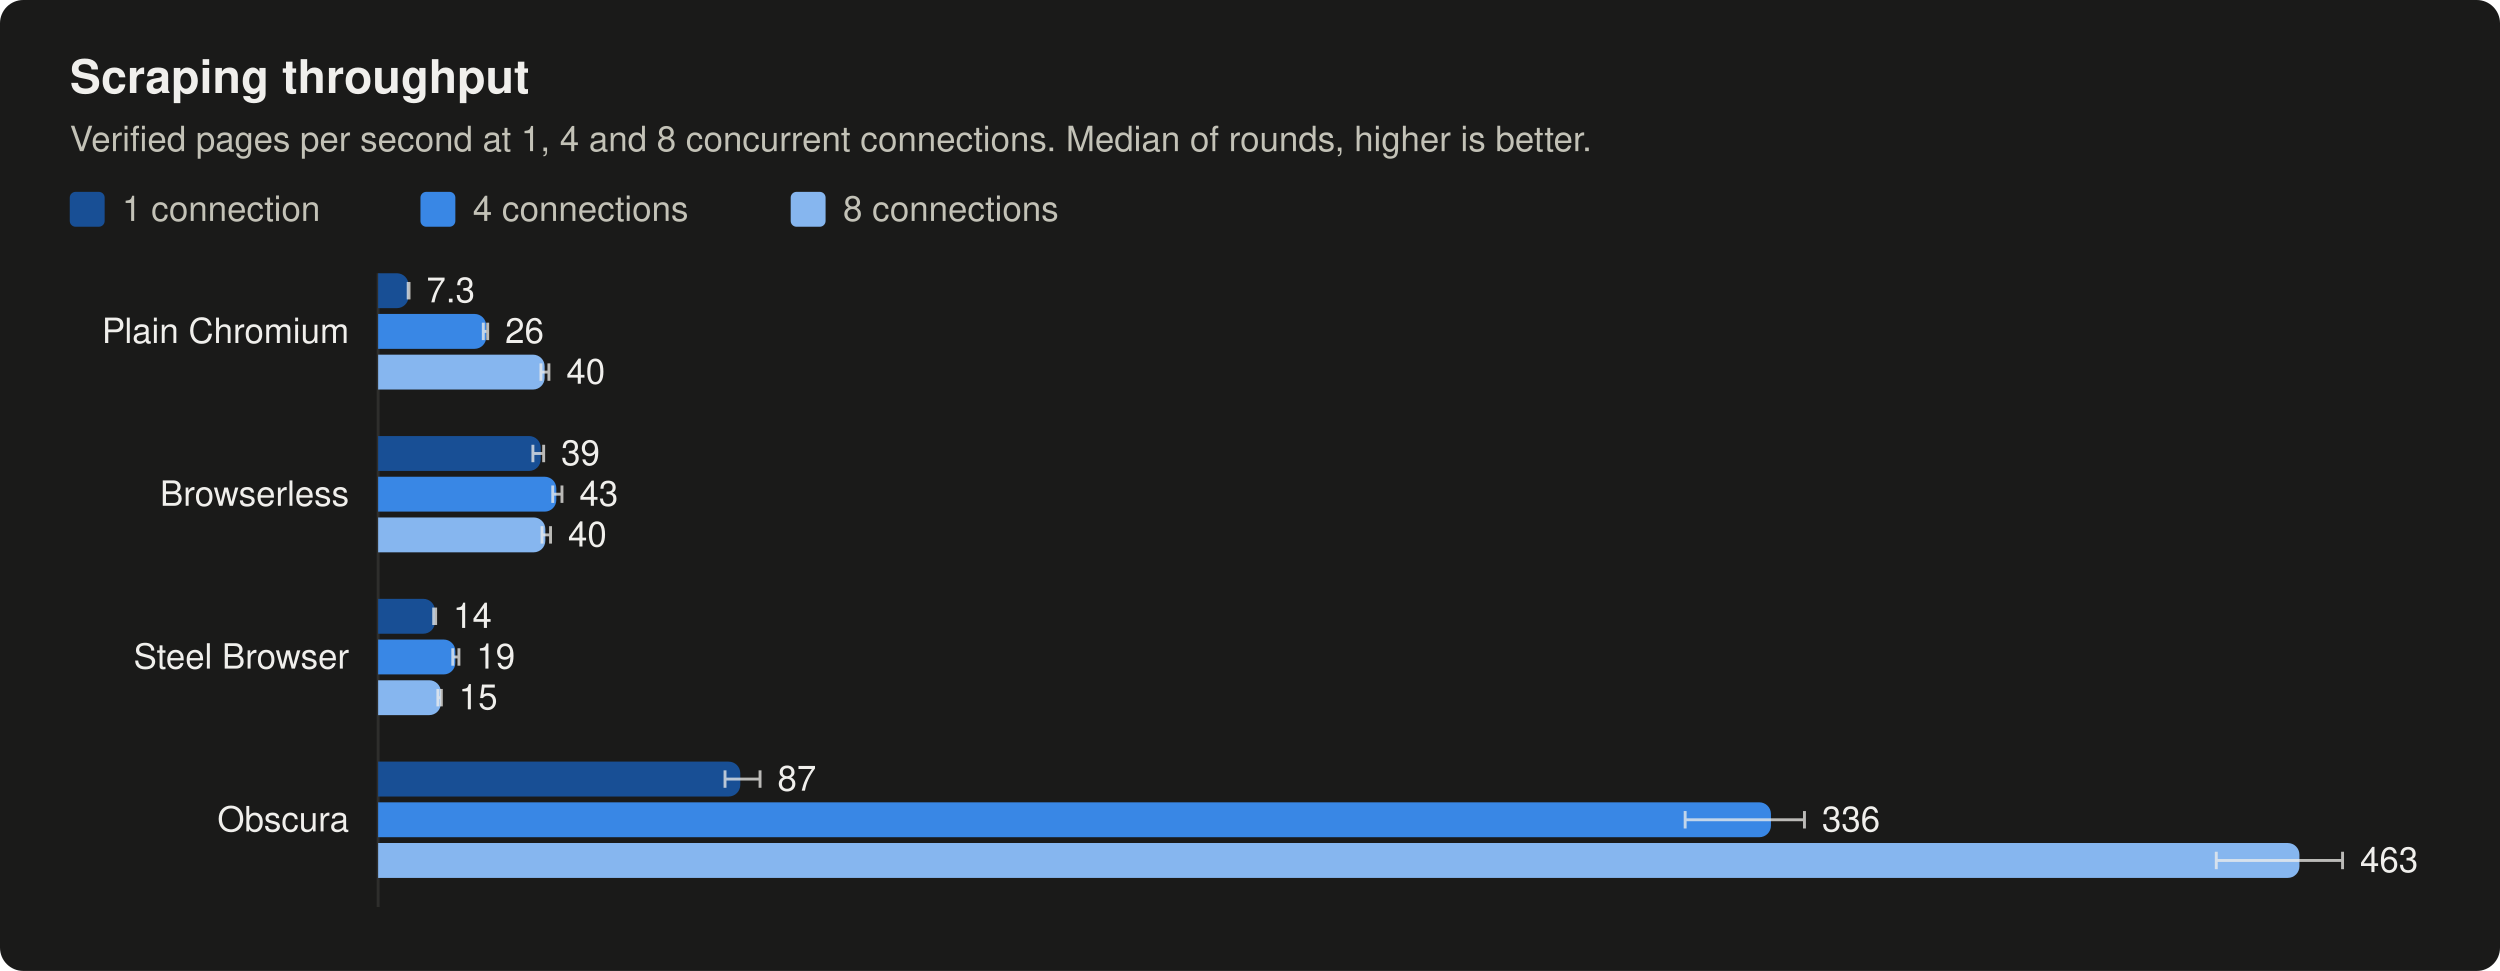
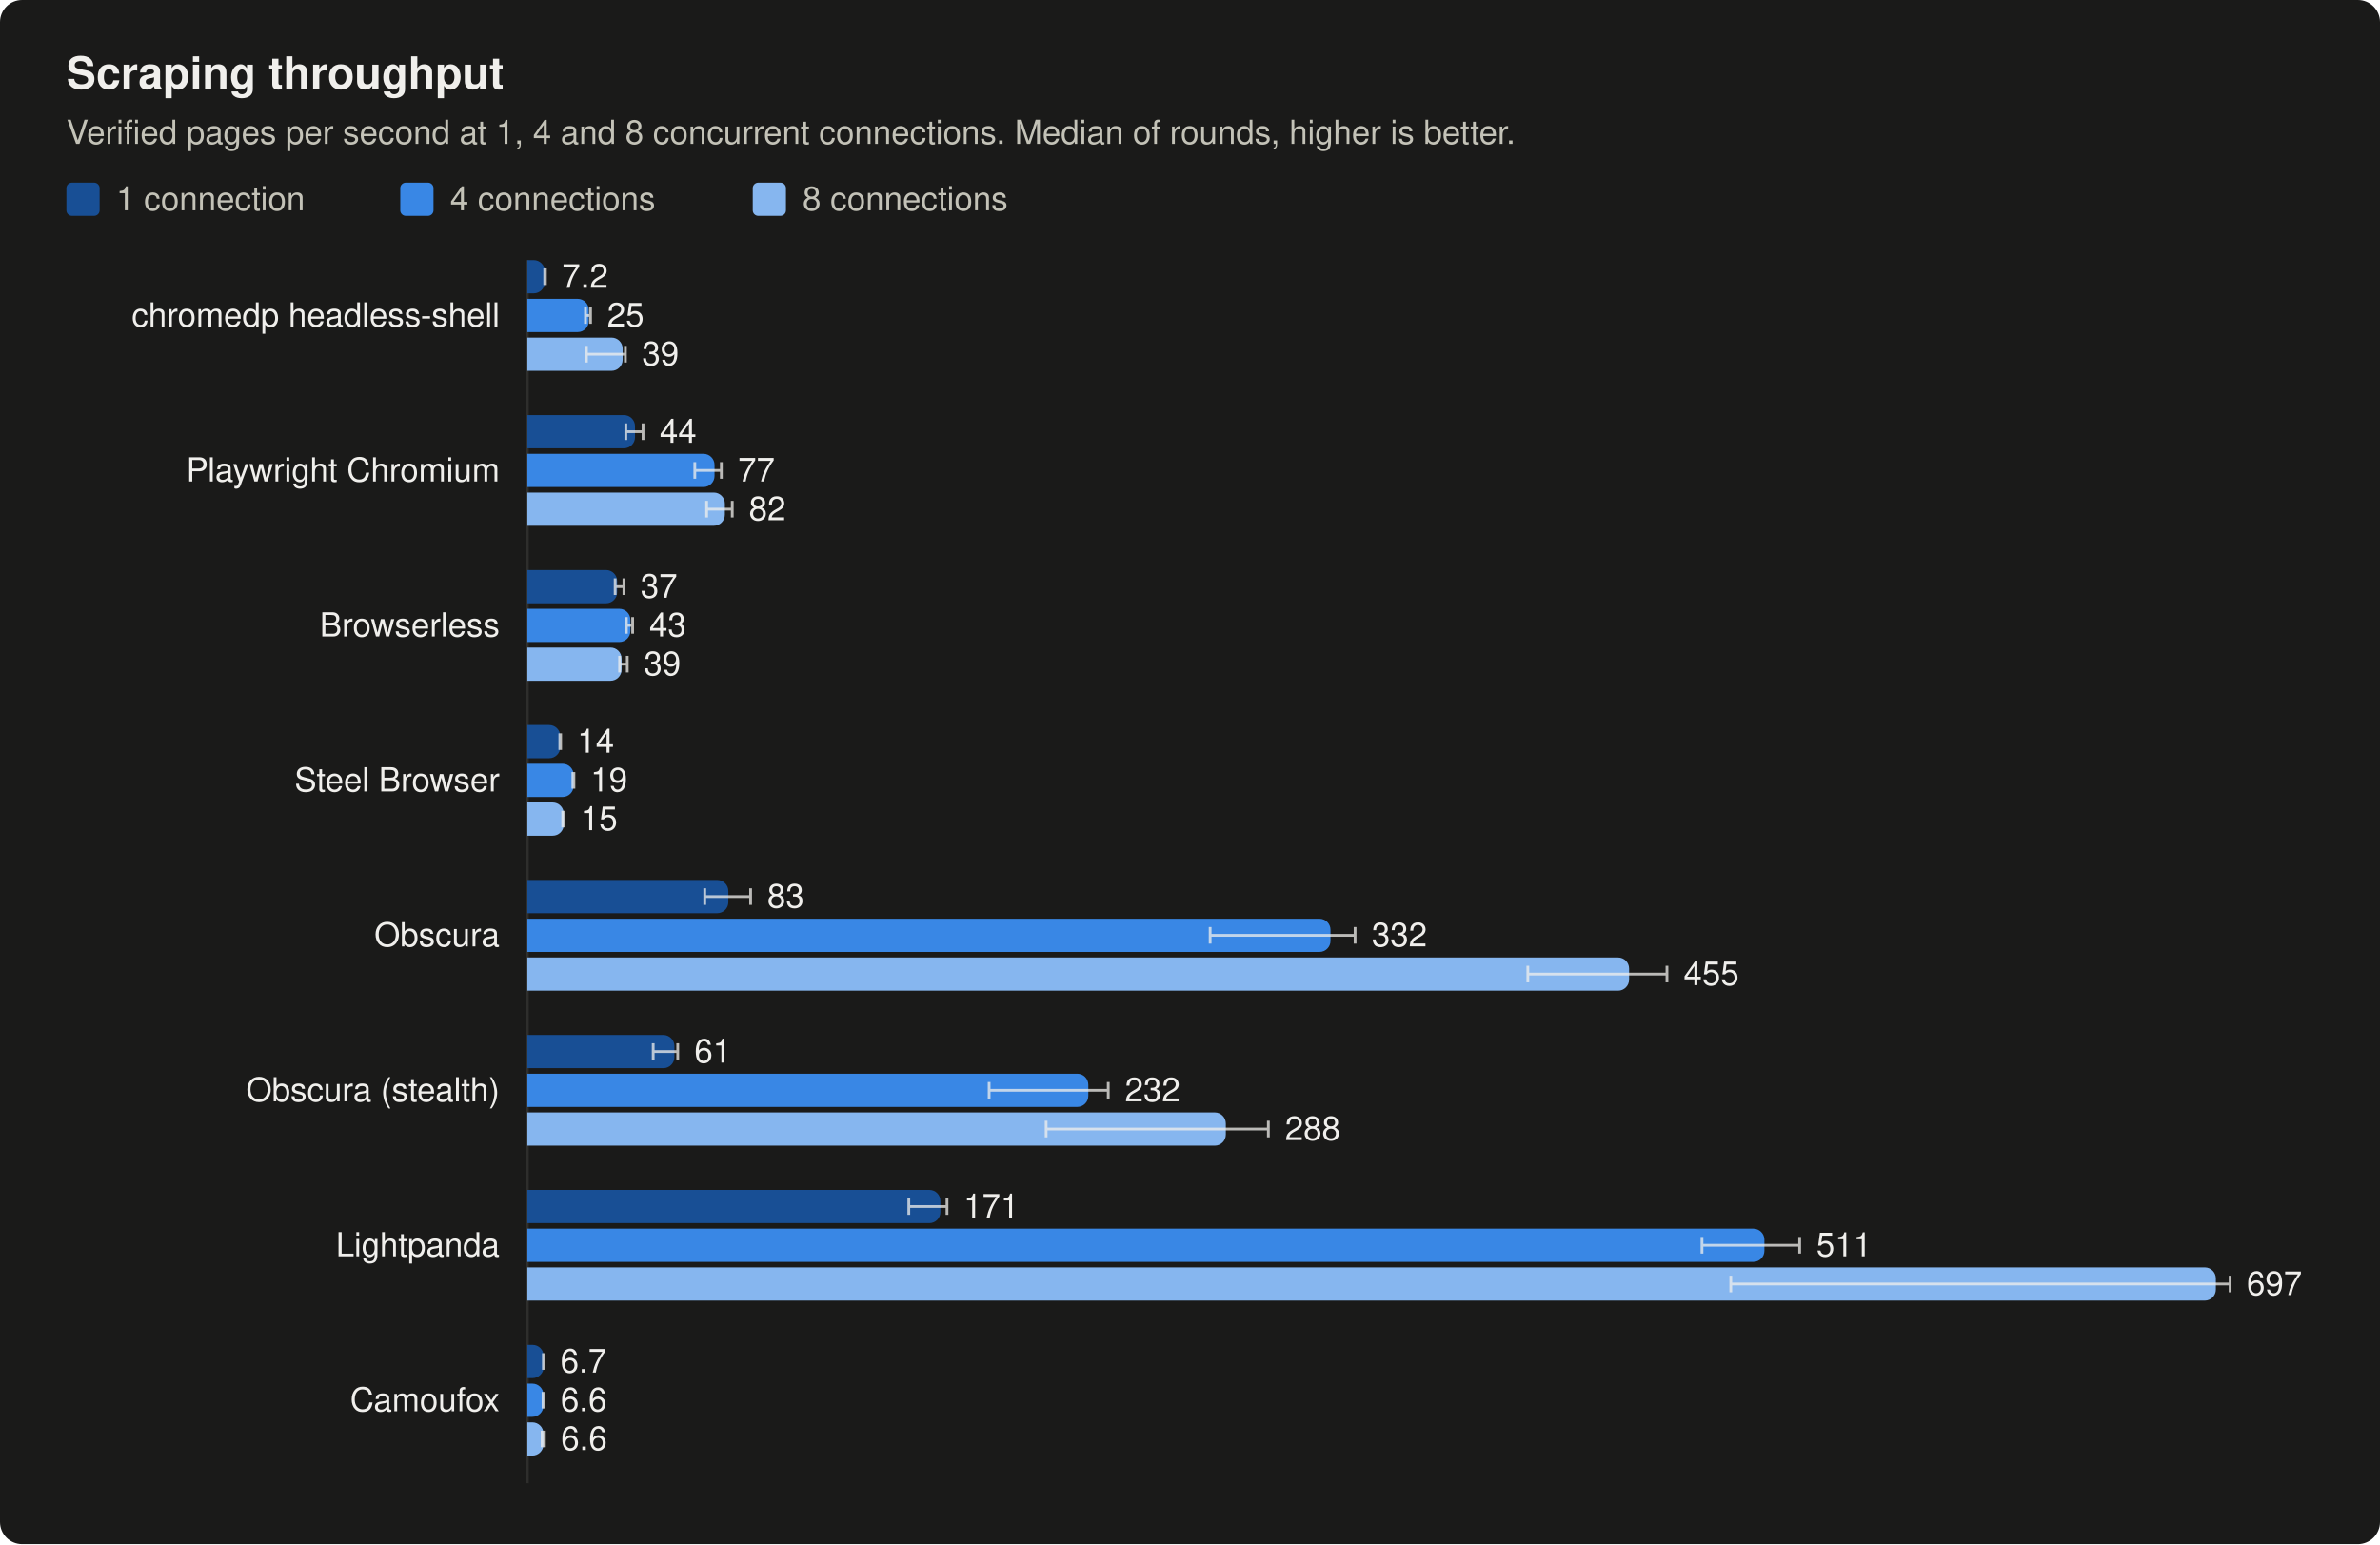
- <svg xmlns="http://www.w3.org/2000/svg" viewBox="0 0 860 334" width="860" height="334" font-family="-apple-system, BlinkMacSystemFont, 'Segoe UI', Helvetica, Arial, sans-serif" role="img" aria-label="Scraping throughput">
-   <rect width="860" height="334" rx="8" fill="#1a1a19" />
+ <svg xmlns="http://www.w3.org/2000/svg" viewBox="0 0 860 558" width="860" height="558" font-family="-apple-system, BlinkMacSystemFont, 'Segoe UI', Helvetica, Arial, sans-serif" role="img" aria-label="Scraping throughput">
+   <rect width="860" height="558" rx="8" fill="#1a1a19" />
  <text x="24" y="32" font-size="16" font-weight="600" fill="#f0efec">Scraping throughput</text>
  <text x="24" y="52" font-size="12" fill="#c3c2b7">Verified pages per second at 1, 4 and 8 concurrent connections. Median of rounds, higher is better.</text>
  <rect x="24" y="66" width="12" height="12" rx="2" fill="#184f95" />
  <text x="42" y="76" font-size="12" fill="#c3c2b7">1 connection</text>
  <rect x="144.64" y="66" width="12" height="12" rx="2" fill="#3987e5" />
  <text x="162.64" y="76" font-size="12" fill="#c3c2b7">4 connections</text>
  <rect x="272" y="66" width="12" height="12" rx="2" fill="#86b6ef" />
  <text x="290" y="76" font-size="12" fill="#c3c2b7">8 connections</text>
-   <line x1="130.08" y1="94" x2="130.08" y2="312" stroke="#2e2e2c" stroke-width="1" />
-   <text x="120.08" y="118" font-size="12" text-anchor="end" fill="#f0efec">Plain Chromium</text>
-   <path d="M130.08,94h6.448a4,4 0 0 1 4,4v4a4,4 0 0 1 -4,4h-6.448z" fill="#184f95" />
-   <path d="M140.416,100H140.705M140.416,97v6M140.705,97v6" stroke="#f0efec" stroke-width="1" fill="none" opacity="0.75" />
-   <text x="146.705" y="104" font-size="12" fill="#f0efec" style="font-variant-numeric: tabular-nums">7.3</text>
-   <path d="M130.08,108h33.171a4,4 0 0 1 4,4v4a4,4 0 0 1 -4,4h-33.171z" fill="#3987e5" />
-   <path d="M166.253,114H167.766M166.253,111v6M167.766,111v6" stroke="#f0efec" stroke-width="1" fill="none" opacity="0.75" />
-   <text x="173.766" y="118" font-size="12" fill="#f0efec" style="font-variant-numeric: tabular-nums">26</text>
-   <path d="M130.08,122h53.272a4,4 0 0 1 4,4v4a4,4 0 0 1 -4,4h-53.272z" fill="#86b6ef" />
-   <path d="M186.089,128H188.826M186.089,125v6M188.826,125v6" stroke="#f0efec" stroke-width="1" fill="none" opacity="0.75" />
-   <text x="194.826" y="132" font-size="12" fill="#f0efec" style="font-variant-numeric: tabular-nums">40</text>
-   <text x="120.08" y="174" font-size="12" text-anchor="end" fill="#f0efec">Browserless</text>
-   <path d="M130.08,150h51.928a4,4 0 0 1 4,4v4a4,4 0 0 1 -4,4h-51.928z" fill="#184f95" />
-   <path d="M183.318,156H187.021M183.318,153v6M187.021,153v6" stroke="#f0efec" stroke-width="1" fill="none" opacity="0.75" />
-   <text x="193.021" y="160" font-size="12" fill="#f0efec" style="font-variant-numeric: tabular-nums">39</text>
-   <path d="M130.08,164h57.292a4,4 0 0 1 4,4v4a4,4 0 0 1 -4,4h-57.292z" fill="#3987e5" />
-   <path d="M190.147,170H193.316M190.147,167v6M193.316,167v6" stroke="#f0efec" stroke-width="1" fill="none" opacity="0.75" />
-   <text x="199.316" y="174" font-size="12" fill="#f0efec" style="font-variant-numeric: tabular-nums">43</text>
-   <path d="M130.08,178h53.514a4,4 0 0 1 4,4v4a4,4 0 0 1 -4,4h-53.514z" fill="#86b6ef" />
-   <path d="M186.461,184H189.384M186.461,181v6M189.384,181v6" stroke="#f0efec" stroke-width="1" fill="none" opacity="0.75" />
-   <text x="195.384" y="188" font-size="12" fill="#f0efec" style="font-variant-numeric: tabular-nums">40</text>
-   <text x="120.08" y="230" font-size="12" text-anchor="end" fill="#f0efec">Steel Browser</text>
-   <path d="M130.08,206h15.541a4,4 0 0 1 4,4v4a4,4 0 0 1 -4,4h-15.541z" fill="#184f95" />
-   <path d="M149.193,212H149.859M149.193,209v6M149.859,209v6" stroke="#f0efec" stroke-width="1" fill="none" opacity="0.75" />
-   <text x="155.859" y="216" font-size="12" fill="#f0efec" style="font-variant-numeric: tabular-nums">14</text>
-   <path d="M130.08,220h22.559a4,4 0 0 1 4,4v4a4,4 0 0 1 -4,4h-22.559z" fill="#3987e5" />
-   <path d="M155.76,226H157.869M155.76,223v6M157.869,223v6" stroke="#f0efec" stroke-width="1" fill="none" opacity="0.75" />
-   <text x="163.869" y="230" font-size="12" fill="#f0efec" style="font-variant-numeric: tabular-nums">19</text>
-   <path d="M130.08,234h17.575a4,4 0 0 1 4,4v4a4,4 0 0 1 -4,4h-17.575z" fill="#86b6ef" />
-   <path d="M150.636,240H151.819M150.636,237v6M151.819,237v6" stroke="#f0efec" stroke-width="1" fill="none" opacity="0.75" />
-   <text x="157.819" y="244" font-size="12" fill="#f0efec" style="font-variant-numeric: tabular-nums">15</text>
-   <text x="120.08" y="286" font-size="12" text-anchor="end" fill="#f0efec">Obscura</text>
-   <path d="M130.08,262h120.577a4,4 0 0 1 4,4v4a4,4 0 0 1 -4,4h-120.577z" fill="#184f95" />
-   <path d="M249.408,268H261.453M249.408,265v6M261.453,265v6" stroke="#f0efec" stroke-width="1" fill="none" opacity="0.75" />
-   <text x="267.453" y="272" font-size="12" fill="#f0efec" style="font-variant-numeric: tabular-nums">87</text>
-   <path d="M130.08,276h475.13a4,4 0 0 1 4,4v4a4,4 0 0 1 -4,4h-475.13z" fill="#3987e5" />
-   <path d="M579.692,282H620.733M579.692,279v6M620.733,279v6" stroke="#f0efec" stroke-width="1" fill="none" opacity="0.75" />
-   <text x="626.733" y="286" font-size="12" fill="#f0efec" style="font-variant-numeric: tabular-nums">336</text>
-   <path d="M130.08,290h656.92a4,4 0 0 1 4,4v4a4,4 0 0 1 -4,4h-656.92z" fill="#86b6ef" />
-   <path d="M762.401,296H805.84M762.401,293v6M805.84,293v6" stroke="#f0efec" stroke-width="1" fill="none" opacity="0.75" />
-   <text x="811.84" y="300" font-size="12" fill="#f0efec" style="font-variant-numeric: tabular-nums">463</text>
+   <line x1="190.56" y1="94" x2="190.56" y2="536" stroke="#2e2e2c" stroke-width="1" />
+   <text x="180.56" y="118" font-size="12" text-anchor="end" fill="#f0efec">chromedp headless-shell</text>
+   <path d="M190.56,94h2.298a4,4 0 0 1 4,4v4a4,4 0 0 1 -4,4h-2.298z" fill="#184f95" />
+   <path d="M196.831,100H197.074M196.831,97v6M197.074,97v6" stroke="#f0efec" stroke-width="1" fill="none" opacity="0.75" />
+   <text x="203.074" y="104" font-size="12" fill="#f0efec" style="font-variant-numeric: tabular-nums">7.2</text>
+   <path d="M190.56,108h18.184a4,4 0 0 1 4,4v4a4,4 0 0 1 -4,4h-18.184z" fill="#3987e5" />
+   <path d="M211.563,114H213.387M211.563,111v6M213.387,111v6" stroke="#f0efec" stroke-width="1" fill="none" opacity="0.75" />
+   <text x="219.387" y="118" font-size="12" fill="#f0efec" style="font-variant-numeric: tabular-nums">25</text>
+   <path d="M190.56,122h30.433a4,4 0 0 1 4,4v4a4,4 0 0 1 -4,4h-30.433z" fill="#86b6ef" />
+   <path d="M211.904,128H225.987M211.904,125v6M225.987,125v6" stroke="#f0efec" stroke-width="1" fill="none" opacity="0.75" />
+   <text x="231.987" y="132" font-size="12" fill="#f0efec" style="font-variant-numeric: tabular-nums">39</text>
+   <text x="180.56" y="174" font-size="12" text-anchor="end" fill="#f0efec">Playwright Chromium</text>
+   <path d="M190.56,150h34.897a4,4 0 0 1 4,4v4a4,4 0 0 1 -4,4h-34.897z" fill="#184f95" />
+   <path d="M226.146,156H232.363M226.146,153v6M232.363,153v6" stroke="#f0efec" stroke-width="1" fill="none" opacity="0.75" />
+   <text x="238.363" y="160" font-size="12" fill="#f0efec" style="font-variant-numeric: tabular-nums">44</text>
+   <path d="M190.56,164h63.629a4,4 0 0 1 4,4v4a4,4 0 0 1 -4,4h-63.629z" fill="#3987e5" />
+   <path d="M251.066,170H260.657M251.066,167v6M260.657,167v6" stroke="#f0efec" stroke-width="1" fill="none" opacity="0.75" />
+   <text x="266.657" y="174" font-size="12" fill="#f0efec" style="font-variant-numeric: tabular-nums">77</text>
+   <path d="M190.56,178h67.363a4,4 0 0 1 4,4v4a4,4 0 0 1 -4,4h-67.363z" fill="#86b6ef" />
+   <path d="M255.346,184H264.597M255.346,181v6M264.597,181v6" stroke="#f0efec" stroke-width="1" fill="none" opacity="0.75" />
+   <text x="270.597" y="188" font-size="12" fill="#f0efec" style="font-variant-numeric: tabular-nums">82</text>
+   <text x="180.56" y="230" font-size="12" text-anchor="end" fill="#f0efec">Browserless</text>
+   <path d="M190.56,206h28.441a4,4 0 0 1 4,4v4a4,4 0 0 1 -4,4h-28.441z" fill="#184f95" />
+   <path d="M222.278,212H225.447M222.278,209v6M225.447,209v6" stroke="#f0efec" stroke-width="1" fill="none" opacity="0.75" />
+   <text x="231.447" y="216" font-size="12" fill="#f0efec" style="font-variant-numeric: tabular-nums">37</text>
+   <path d="M190.56,220h33.234a4,4 0 0 1 4,4v4a4,4 0 0 1 -4,4h-33.234z" fill="#3987e5" />
+   <path d="M226.34,226H228.602M226.34,223v6M228.602,223v6" stroke="#f0efec" stroke-width="1" fill="none" opacity="0.75" />
+   <text x="234.602" y="230" font-size="12" fill="#f0efec" style="font-variant-numeric: tabular-nums">43</text>
+   <path d="M190.56,234h30.05a4,4 0 0 1 4,4v4a4,4 0 0 1 -4,4h-30.05z" fill="#86b6ef" />
+   <path d="M223.897,240H226.663M223.897,237v6M226.663,237v6" stroke="#f0efec" stroke-width="1" fill="none" opacity="0.75" />
+   <text x="232.663" y="244" font-size="12" fill="#f0efec" style="font-variant-numeric: tabular-nums">39</text>
+   <text x="180.56" y="286" font-size="12" text-anchor="end" fill="#f0efec">Steel Browser</text>
+   <path d="M190.56,262h7.881a4,4 0 0 1 4,4v4a4,4 0 0 1 -4,4h-7.881z" fill="#184f95" />
+   <path d="M202.299,268H202.584M202.299,265v6M202.584,265v6" stroke="#f0efec" stroke-width="1" fill="none" opacity="0.75" />
+   <text x="208.584" y="272" font-size="12" fill="#f0efec" style="font-variant-numeric: tabular-nums">14</text>
+   <path d="M190.56,276h12.709a4,4 0 0 1 4,4v4a4,4 0 0 1 -4,4h-12.709z" fill="#3987e5" />
+   <path d="M207.009,282H207.38M207.009,279v6M207.38,279v6" stroke="#f0efec" stroke-width="1" fill="none" opacity="0.75" />
+   <text x="213.38" y="286" font-size="12" fill="#f0efec" style="font-variant-numeric: tabular-nums">19</text>
+   <path d="M190.56,290h9.149a4,4 0 0 1 4,4v4a4,4 0 0 1 -4,4h-9.149z" fill="#86b6ef" />
+   <path d="M203.34,296H203.801M203.34,293v6M203.801,293v6" stroke="#f0efec" stroke-width="1" fill="none" opacity="0.75" />
+   <text x="209.801" y="300" font-size="12" fill="#f0efec" style="font-variant-numeric: tabular-nums">15</text>
+   <text x="180.56" y="342" font-size="12" text-anchor="end" fill="#f0efec">Obscura</text>
+   <path d="M190.56,318h68.623a4,4 0 0 1 4,4v4a4,4 0 0 1 -4,4h-68.623z" fill="#184f95" />
+   <path d="M254.656,324H271.225M254.656,321v6M271.225,321v6" stroke="#f0efec" stroke-width="1" fill="none" opacity="0.75" />
+   <text x="277.225" y="328" font-size="12" fill="#f0efec" style="font-variant-numeric: tabular-nums">83</text>
+   <path d="M190.56,332h286.211a4,4 0 0 1 4,4v4a4,4 0 0 1 -4,4h-286.211z" fill="#3987e5" />
+   <path d="M437.276,338H489.657M437.276,335v6M489.657,335v6" stroke="#f0efec" stroke-width="1" fill="none" opacity="0.75" />
+   <text x="495.657" y="342" font-size="12" fill="#f0efec" style="font-variant-numeric: tabular-nums">332</text>
+   <path d="M190.56,346h394.105a4,4 0 0 1 4,4v4a4,4 0 0 1 -4,4h-394.105z" fill="#86b6ef" />
+   <path d="M552.076,352H602.347M552.076,349v6M602.347,349v6" stroke="#f0efec" stroke-width="1" fill="none" opacity="0.75" />
+   <text x="608.347" y="356" font-size="12" fill="#f0efec" style="font-variant-numeric: tabular-nums">455</text>
+   <text x="180.56" y="398" font-size="12" text-anchor="end" fill="#f0efec">Obscura (stealth)</text>
+   <path d="M190.56,374h49.133a4,4 0 0 1 4,4v4a4,4 0 0 1 -4,4h-49.133z" fill="#184f95" />
+   <path d="M236.025,380H244.898M236.025,377v6M244.898,377v6" stroke="#f0efec" stroke-width="1" fill="none" opacity="0.75" />
+   <text x="250.898" y="384" font-size="12" fill="#f0efec" style="font-variant-numeric: tabular-nums">61</text>
+   <path d="M190.56,388h198.701a4,4 0 0 1 4,4v4a4,4 0 0 1 -4,4h-198.701z" fill="#3987e5" />
+   <path d="M357.414,394H400.46M357.414,391v6M400.46,391v6" stroke="#f0efec" stroke-width="1" fill="none" opacity="0.75" />
+   <text x="406.46" y="398" font-size="12" fill="#f0efec" style="font-variant-numeric: tabular-nums">232</text>
+   <path d="M190.56,402h248.385a4,4 0 0 1 4,4v4a4,4 0 0 1 -4,4h-248.385z" fill="#86b6ef" />
+   <path d="M378.014,408H458.311M378.014,405v6M458.311,405v6" stroke="#f0efec" stroke-width="1" fill="none" opacity="0.75" />
+   <text x="464.311" y="412" font-size="12" fill="#f0efec" style="font-variant-numeric: tabular-nums">288</text>
+   <text x="180.56" y="454" font-size="12" text-anchor="end" fill="#f0efec">Lightpanda</text>
+   <path d="M190.56,430h145.257a4,4 0 0 1 4,4v4a4,4 0 0 1 -4,4h-145.257z" fill="#184f95" />
+   <path d="M328.39,436H342.192M328.39,433v6M342.192,433v6" stroke="#f0efec" stroke-width="1" fill="none" opacity="0.75" />
+   <text x="348.192" y="440" font-size="12" fill="#f0efec" style="font-variant-numeric: tabular-nums">171</text>
+   <path d="M190.56,444h442.997a4,4 0 0 1 4,4v4a4,4 0 0 1 -4,4h-442.997z" fill="#3987e5" />
+   <path d="M614.998,450H650.296M614.998,447v6M650.296,447v6" stroke="#f0efec" stroke-width="1" fill="none" opacity="0.75" />
+   <text x="656.296" y="454" font-size="12" fill="#f0efec" style="font-variant-numeric: tabular-nums">511</text>
+   <path d="M190.56,458h606.13a4,4 0 0 1 4,4v4a4,4 0 0 1 -4,4h-606.13z" fill="#86b6ef" />
+   <path d="M625.408,464H805.84M625.408,461v6M805.84,461v6" stroke="#f0efec" stroke-width="1" fill="none" opacity="0.75" />
+   <text x="811.84" y="468" font-size="12" fill="#f0efec" style="font-variant-numeric: tabular-nums">697</text>
+   <text x="180.56" y="510" font-size="12" text-anchor="end" fill="#f0efec">Camoufox</text>
+   <path d="M190.56,486h1.883a4,4 0 0 1 4,4v4a4,4 0 0 1 -4,4h-1.883z" fill="#184f95" />
+   <path d="M196.356,492H196.503M196.356,489v6M196.503,489v6" stroke="#f0efec" stroke-width="1" fill="none" opacity="0.75" />
+   <text x="202.503" y="496" font-size="12" fill="#f0efec" style="font-variant-numeric: tabular-nums">6.7</text>
+   <path d="M190.56,500h1.811a4,4 0 0 1 4,4v4a4,4 0 0 1 -4,4h-1.811z" fill="#3987e5" />
+   <path d="M196.224,506H196.596M196.224,503v6M196.596,503v6" stroke="#f0efec" stroke-width="1" fill="none" opacity="0.75" />
+   <text x="202.596" y="510" font-size="12" fill="#f0efec" style="font-variant-numeric: tabular-nums">6.6</text>
+   <path d="M190.56,514h1.813a4,4 0 0 1 4,4v4a4,4 0 0 1 -4,4h-1.813z" fill="#86b6ef" />
+   <path d="M195.903,520H196.705M195.903,517v6M196.705,517v6" stroke="#f0efec" stroke-width="1" fill="none" opacity="0.75" />
+   <text x="202.705" y="524" font-size="12" fill="#f0efec" style="font-variant-numeric: tabular-nums">6.6</text>
</svg>
